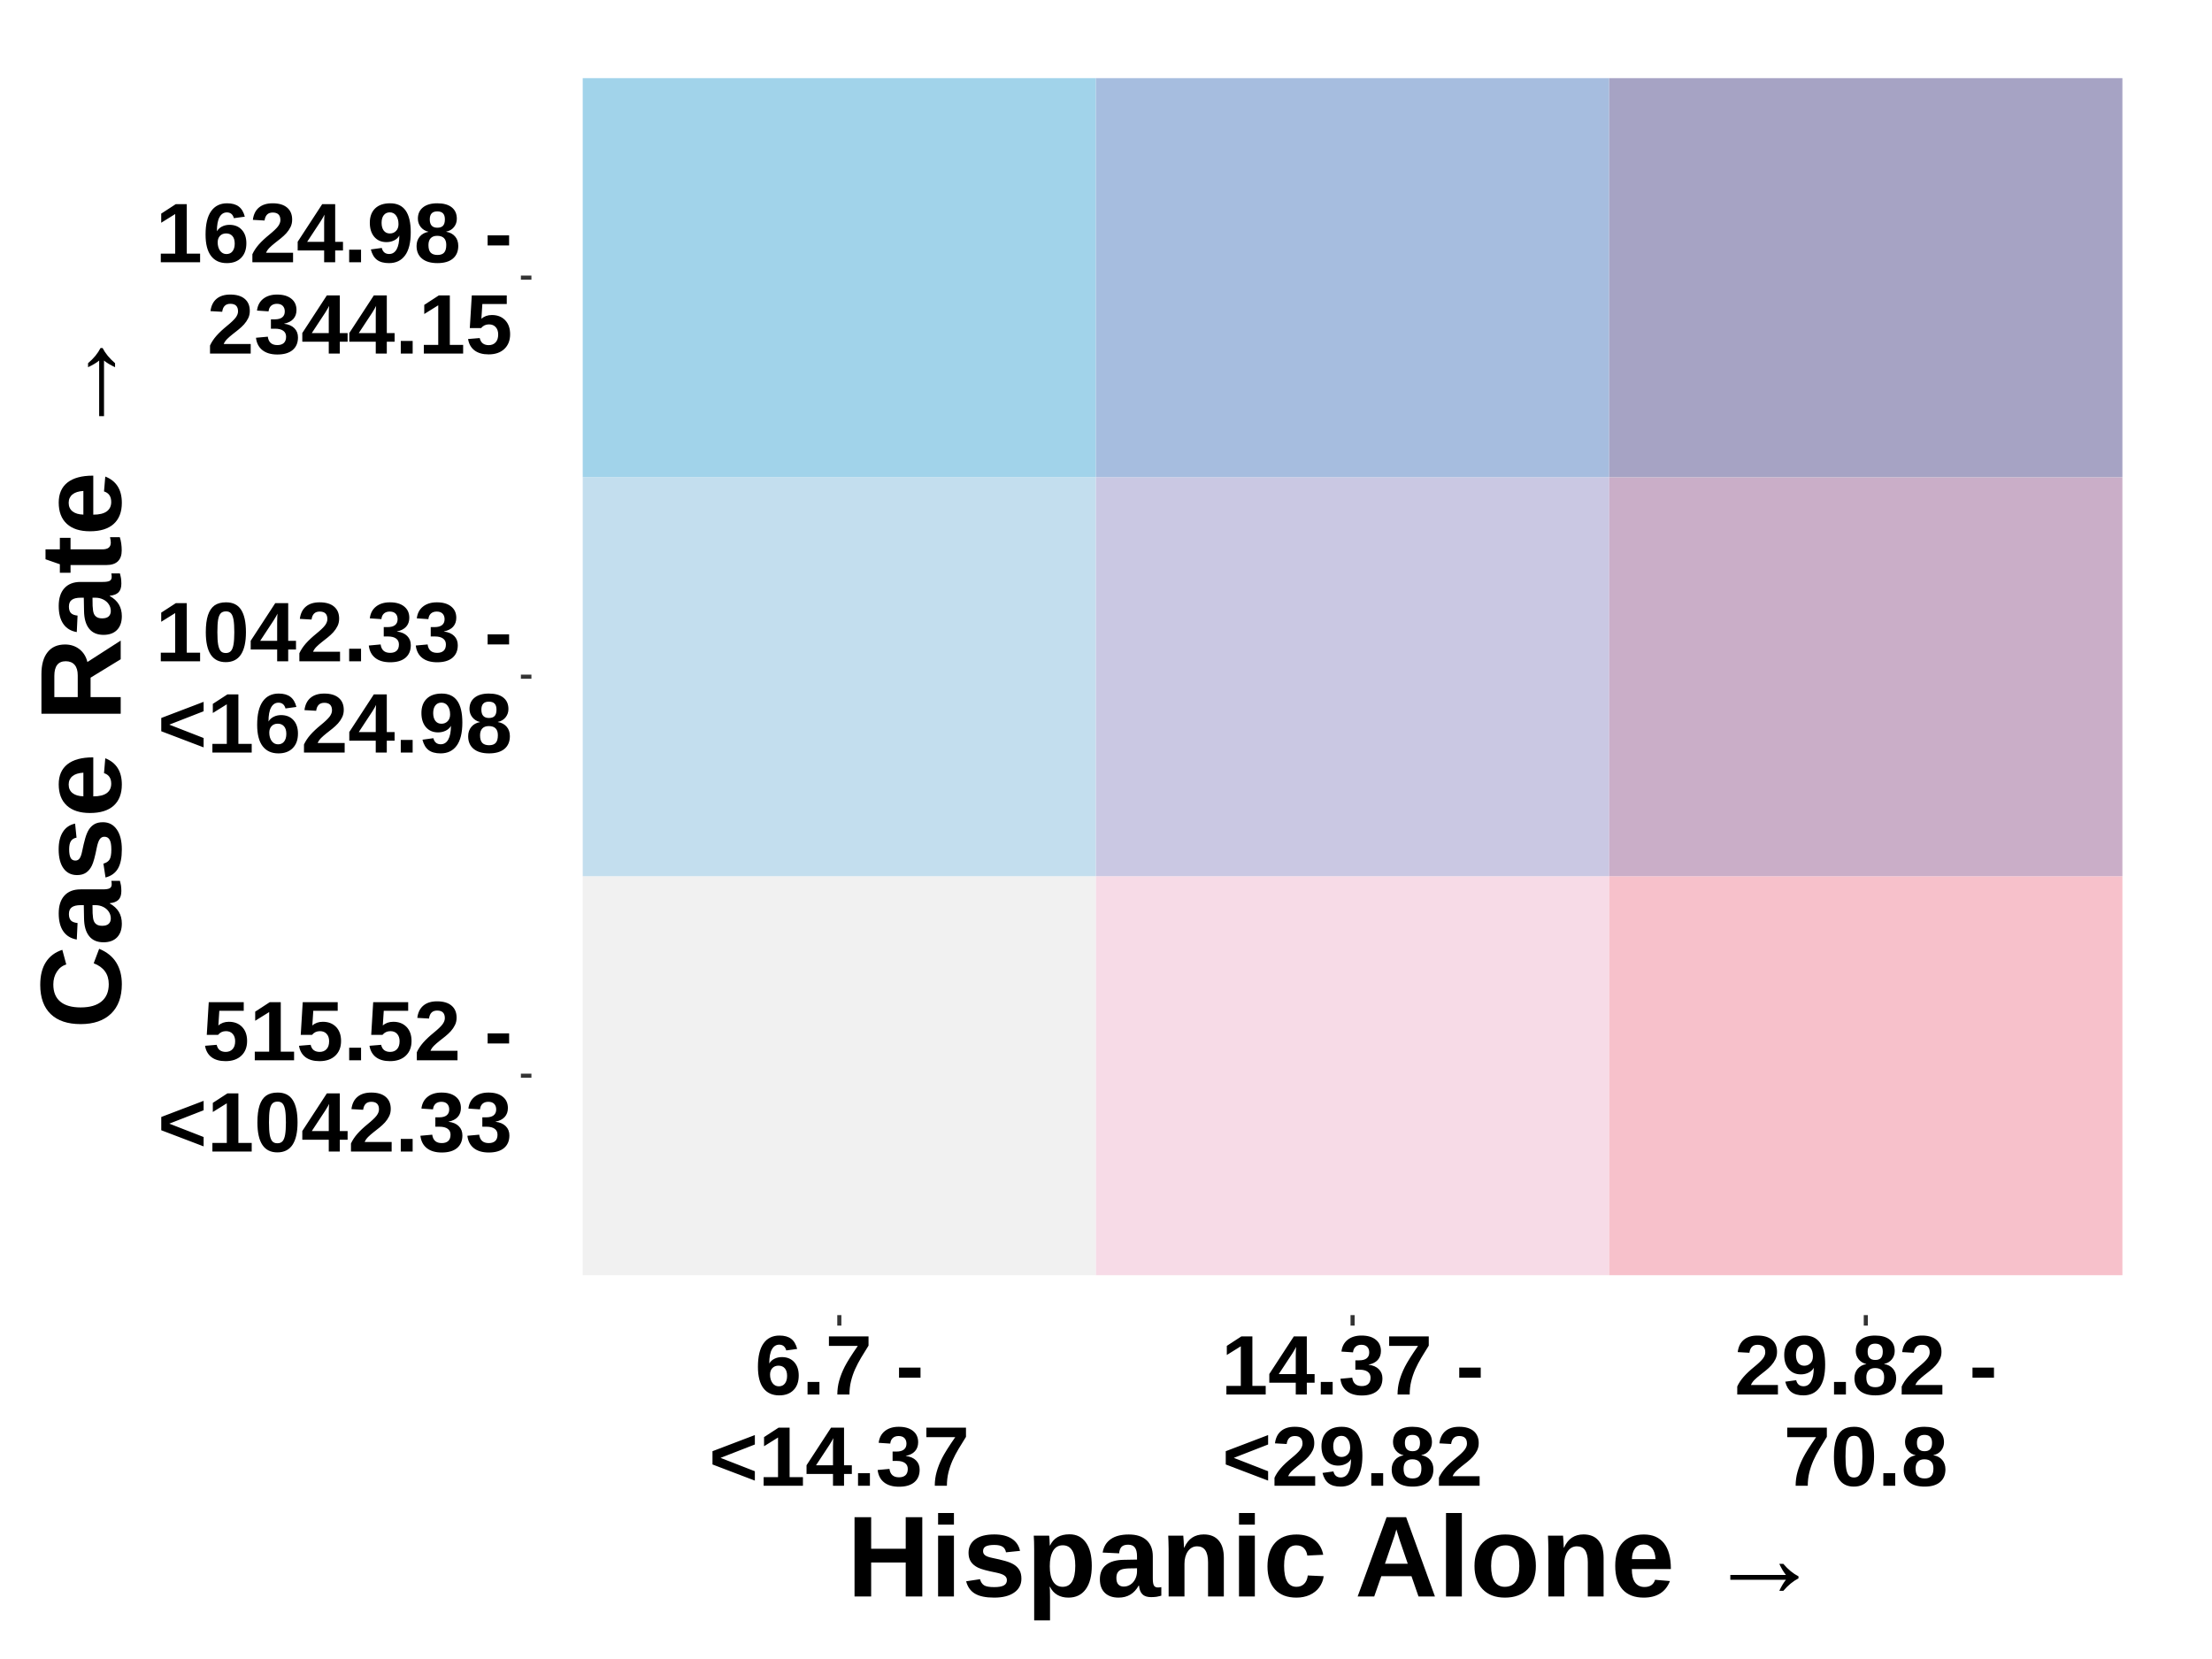
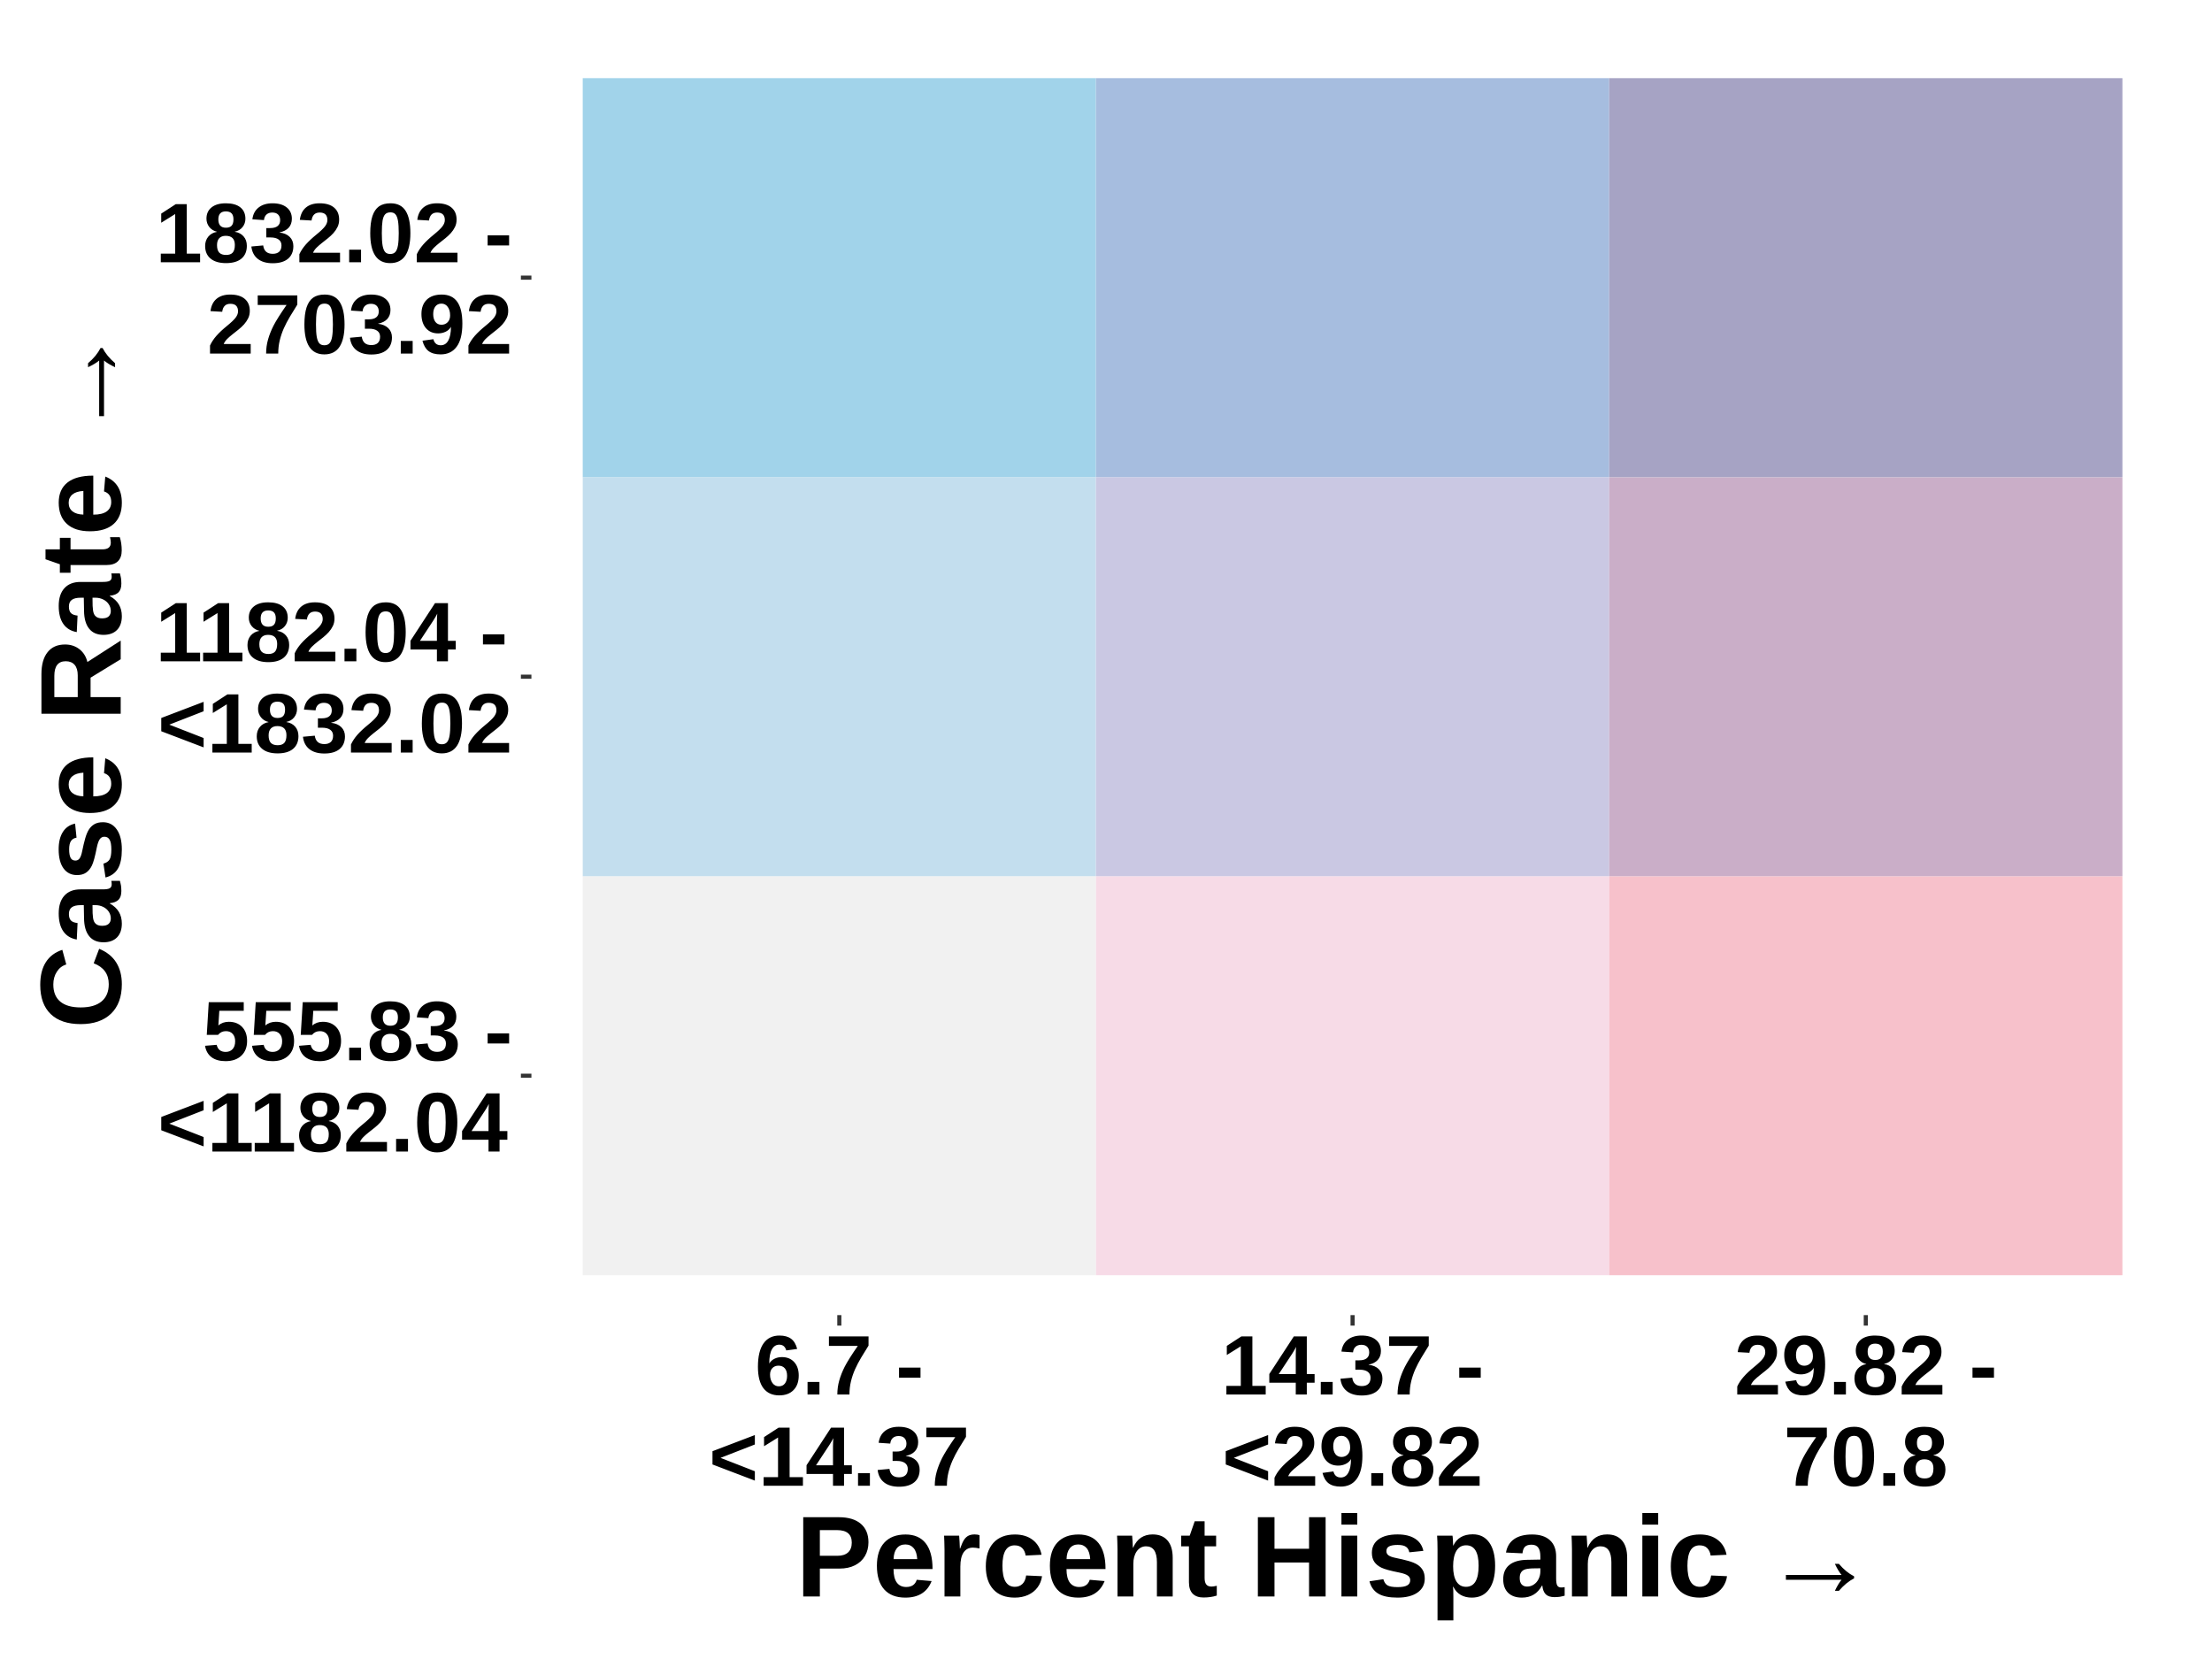
<svg xmlns="http://www.w3.org/2000/svg" viewBox="0 0 576.00 432.00">
  <defs>
    <style type="text/css">
    line, polyline, polygon, path, rect, circle {
      fill: none;
      stroke: #000000;
      stroke-linecap: round;
      stroke-linejoin: round;
      stroke-miterlimit: 10.00;
    }
  </style>
  </defs>
  <rect width="100%" height="100%" style="stroke: none; fill: none;" />
  <rect x="0.00" y="0.00" width="576.00" height="432.00" style="stroke-width: 1.07; stroke: none;" />
  <defs>
    <clipPath id="cpMTM4LjM4fDU2Ni4wNHwzNDIuNDV8OS45Ng==">
      <rect x="138.38" y="9.96" width="427.66" height="332.49" />
    </clipPath>
  </defs>
  <rect x="151.74" y="228.16" width="133.64" height="103.90" style="stroke-width: 0.21; stroke: none; stroke-linecap: square; stroke-linejoin: miter; fill: #F1F1F1;" clip-path="url(#cpMTM4LjM4fDU2Ni4wNHwzNDIuNDV8OS45Ng==)" />
  <rect x="151.74" y="124.26" width="133.64" height="103.90" style="stroke-width: 0.21; stroke: none; stroke-linecap: square; stroke-linejoin: miter; fill: #C3DEEE;" clip-path="url(#cpMTM4LjM4fDU2Ni4wNHwzNDIuNDV8OS45Ng==)" />
  <rect x="151.74" y="20.35" width="133.64" height="103.90" style="stroke-width: 0.21; stroke: none; stroke-linecap: square; stroke-linejoin: miter; fill: #A1D3EA;" clip-path="url(#cpMTM4LjM4fDU2Ni4wNHwzNDIuNDV8OS45Ng==)" />
  <rect x="285.39" y="228.16" width="133.64" height="103.90" style="stroke-width: 0.21; stroke: none; stroke-linecap: square; stroke-linejoin: miter; fill: #F7DBE7;" clip-path="url(#cpMTM4LjM4fDU2Ni4wNHwzNDIuNDV8OS45Ng==)" />
  <rect x="285.39" y="124.26" width="133.64" height="103.90" style="stroke-width: 0.21; stroke: none; stroke-linecap: square; stroke-linejoin: miter; fill: #CAC8E3;" clip-path="url(#cpMTM4LjM4fDU2Ni4wNHwzNDIuNDV8OS45Ng==)" />
  <rect x="285.39" y="20.35" width="133.64" height="103.90" style="stroke-width: 0.21; stroke: none; stroke-linecap: square; stroke-linejoin: miter; fill: #A6BDDF;" clip-path="url(#cpMTM4LjM4fDU2Ni4wNHwzNDIuNDV8OS45Ng==)" />
  <rect x="419.03" y="228.16" width="133.64" height="103.90" style="stroke-width: 0.21; stroke: none; stroke-linecap: square; stroke-linejoin: miter; fill: #F7C1CB;" clip-path="url(#cpMTM4LjM4fDU2Ni4wNHwzNDIuNDV8OS45Ng==)" />
  <rect x="419.03" y="124.26" width="133.64" height="103.90" style="stroke-width: 0.21; stroke: none; stroke-linecap: square; stroke-linejoin: miter; fill: #CAAEC8;" clip-path="url(#cpMTM4LjM4fDU2Ni4wNHwzNDIuNDV8OS45Ng==)" />
  <rect x="419.03" y="20.35" width="133.64" height="103.90" style="stroke-width: 0.21; stroke: none; stroke-linecap: square; stroke-linejoin: miter; fill: #A6A3C4;" clip-path="url(#cpMTM4LjM4fDU2Ni4wNHwzNDIuNDV8OS45Ng==)" />
  <defs>
    <clipPath id="cpMC4wMHw1NzYuMDB8NDMyLjAwfDAuMDA=">
      <rect x="0.00" y="0.00" width="576.00" height="432.00" />
    </clipPath>
  </defs>
  <g clip-path="url(#cpMC4wMHw1NzYuMDB8NDMyLjAwfDAuMDA=)">
-     <text x="52.72" y="276.10" style="font-size: 22.00px; font-weight: bold; font-family: Arial;" textLength="80.73px" lengthAdjust="spacingAndGlyphs">515.52 -</text>
+     <text x="52.72" y="276.10" style="font-size: 22.00px; font-weight: bold; font-family: Arial;" textLength="80.73px" lengthAdjust="spacingAndGlyphs">555.83 -</text>
  </g>
  <g clip-path="url(#cpMC4wMHw1NzYuMDB8NDMyLjAwfDAuMDA=)">
-     <text x="41.07" y="299.86" style="font-size: 22.00px; font-weight: bold; font-family: Arial;" textLength="92.37px" lengthAdjust="spacingAndGlyphs">&lt;1042.33</text>
+     <text x="41.07" y="299.86" style="font-size: 22.00px; font-weight: bold; font-family: Arial;" textLength="92.37px" lengthAdjust="spacingAndGlyphs">&lt;1182.04</text>
  </g>
  <g clip-path="url(#cpMC4wMHw1NzYuMDB8NDMyLjAwfDAuMDA=)">
-     <text x="40.48" y="172.20" style="font-size: 22.00px; font-weight: bold; font-family: Arial;" textLength="92.96px" lengthAdjust="spacingAndGlyphs">1042.33 -</text>
+     <text x="40.48" y="172.20" style="font-size: 22.00px; font-weight: bold; font-family: Arial;" textLength="92.96px" lengthAdjust="spacingAndGlyphs">1182.04 -</text>
  </g>
  <g clip-path="url(#cpMC4wMHw1NzYuMDB8NDMyLjAwfDAuMDA=)">
-     <text x="41.07" y="195.96" style="font-size: 22.00px; font-weight: bold; font-family: Arial;" textLength="92.37px" lengthAdjust="spacingAndGlyphs">&lt;1624.98</text>
+     <text x="41.07" y="195.96" style="font-size: 22.00px; font-weight: bold; font-family: Arial;" textLength="92.37px" lengthAdjust="spacingAndGlyphs">&lt;1832.02</text>
  </g>
  <g clip-path="url(#cpMC4wMHw1NzYuMDB8NDMyLjAwfDAuMDA=)">
-     <text x="40.48" y="68.30" style="font-size: 22.00px; font-weight: bold; font-family: Arial;" textLength="92.96px" lengthAdjust="spacingAndGlyphs">1624.98 -</text>
+     <text x="40.48" y="68.30" style="font-size: 22.00px; font-weight: bold; font-family: Arial;" textLength="92.96px" lengthAdjust="spacingAndGlyphs">1832.02 -</text>
  </g>
  <g clip-path="url(#cpMC4wMHw1NzYuMDB8NDMyLjAwfDAuMDA=)">
-     <text x="53.92" y="92.06" style="font-size: 22.00px; font-weight: bold; font-family: Arial;" textLength="79.52px" lengthAdjust="spacingAndGlyphs">2344.15</text>
+     <text x="53.92" y="92.06" style="font-size: 22.00px; font-weight: bold; font-family: Arial;" textLength="79.52px" lengthAdjust="spacingAndGlyphs">2703.92</text>
  </g>
  <polyline points="135.64,280.11 138.38,280.11 " style="stroke-width: 1.07; stroke: #333333; stroke-linecap: butt;" clip-path="url(#cpMC4wMHw1NzYuMDB8NDMyLjAwfDAuMDA=)" />
  <polyline points="135.64,176.21 138.38,176.21 " style="stroke-width: 1.07; stroke: #333333; stroke-linecap: butt;" clip-path="url(#cpMC4wMHw1NzYuMDB8NDMyLjAwfDAuMDA=)" />
  <polyline points="135.64,72.30 138.38,72.30 " style="stroke-width: 1.07; stroke: #333333; stroke-linecap: butt;" clip-path="url(#cpMC4wMHw1NzYuMDB8NDMyLjAwfDAuMDA=)" />
  <polyline points="218.56,345.19 218.56,342.45 " style="stroke-width: 1.07; stroke: #333333; stroke-linecap: butt;" clip-path="url(#cpMC4wMHw1NzYuMDB8NDMyLjAwfDAuMDA=)" />
  <polyline points="352.21,345.19 352.21,342.45 " style="stroke-width: 1.07; stroke: #333333; stroke-linecap: butt;" clip-path="url(#cpMC4wMHw1NzYuMDB8NDMyLjAwfDAuMDA=)" />
  <polyline points="485.85,345.19 485.85,342.45 " style="stroke-width: 1.07; stroke: #333333; stroke-linecap: butt;" clip-path="url(#cpMC4wMHw1NzYuMDB8NDMyLjAwfDAuMDA=)" />
  <g clip-path="url(#cpMC4wMHw1NzYuMDB8NDMyLjAwfDAuMDA=)">
    <text x="196.55" y="363.13" style="font-size: 22.00px; font-weight: bold; font-family: Arial;" textLength="44.02px" lengthAdjust="spacingAndGlyphs">6.7 -</text>
  </g>
  <g clip-path="url(#cpMC4wMHw1NzYuMDB8NDMyLjAwfDAuMDA=)">
    <text x="184.61" y="386.89" style="font-size: 22.00px; font-weight: bold; font-family: Arial;" textLength="67.90px" lengthAdjust="spacingAndGlyphs">&lt;14.37</text>
  </g>
  <g clip-path="url(#cpMC4wMHw1NzYuMDB8NDMyLjAwfDAuMDA=)">
    <text x="317.96" y="363.13" style="font-size: 22.00px; font-weight: bold; font-family: Arial;" textLength="68.49px" lengthAdjust="spacingAndGlyphs">14.37 -</text>
  </g>
  <g clip-path="url(#cpMC4wMHw1NzYuMDB8NDMyLjAwfDAuMDA=)">
    <text x="318.26" y="386.89" style="font-size: 22.00px; font-weight: bold; font-family: Arial;" textLength="67.90px" lengthAdjust="spacingAndGlyphs">&lt;29.82</text>
  </g>
  <g clip-path="url(#cpMC4wMHw1NzYuMDB8NDMyLjAwfDAuMDA=)">
    <text x="451.61" y="363.13" style="font-size: 22.00px; font-weight: bold; font-family: Arial;" textLength="68.49px" lengthAdjust="spacingAndGlyphs">29.82 -</text>
  </g>
  <g clip-path="url(#cpMC4wMHw1NzYuMDB8NDMyLjAwfDAuMDA=)">
    <text x="464.44" y="386.89" style="font-size: 22.00px; font-weight: bold; font-family: Arial;" textLength="42.82px" lengthAdjust="spacingAndGlyphs">70.8</text>
  </g>
  <g clip-path="url(#cpMC4wMHw1NzYuMDB8NDMyLjAwfDAuMDA=)">
-     <text x="220.52" y="415.72" style="font-size: 30.00px; font-weight: bold; font-family: Arial;" textLength="263.38px" lengthAdjust="spacingAndGlyphs">Hispanic Alone  →</text>
+     <text x="207.16" y="415.72" style="font-size: 30.00px; font-weight: bold; font-family: Arial;" textLength="290.10px" lengthAdjust="spacingAndGlyphs">Percent Hispanic  →</text>
  </g>
  <g clip-path="url(#cpMC4wMHw1NzYuMDB8NDMyLjAwfDAuMDA=)">
    <text transform="translate(31.43,267.91) rotate(-90)" style="font-size: 30.00px; font-weight: bold; font-family: Arial;" textLength="183.41px" lengthAdjust="spacingAndGlyphs">Case Rate →</text>
  </g>
</svg>
